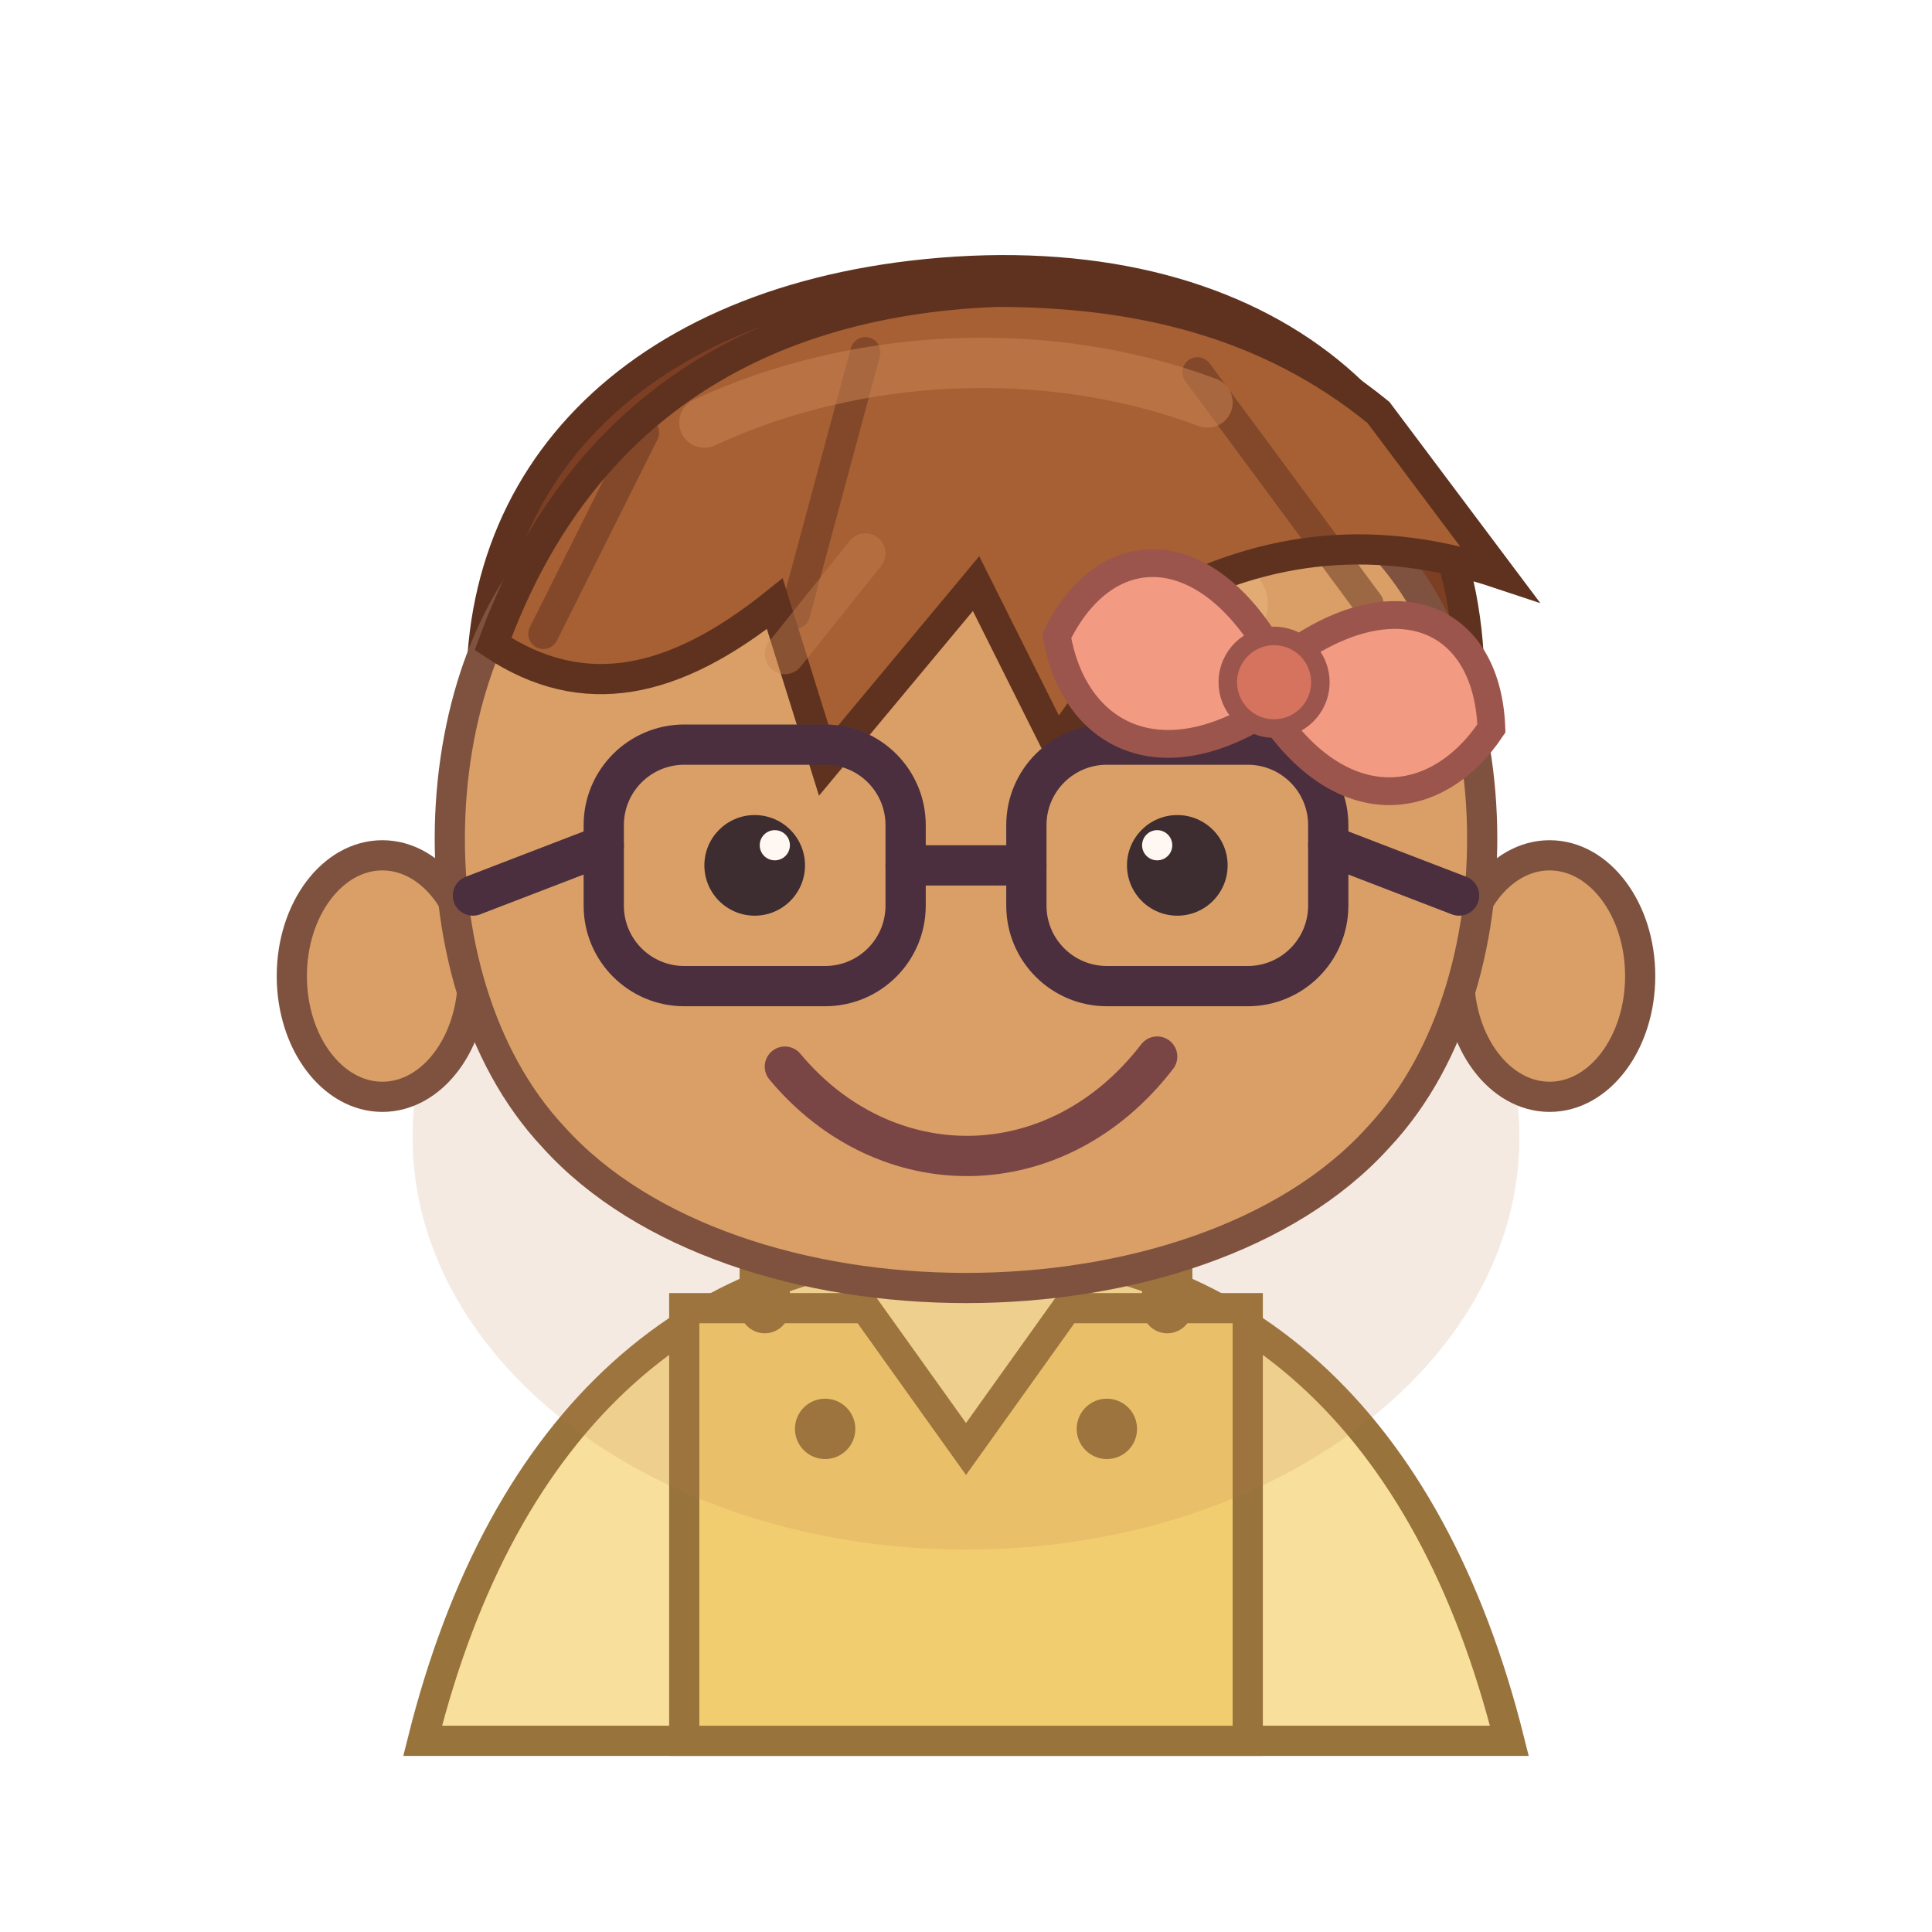
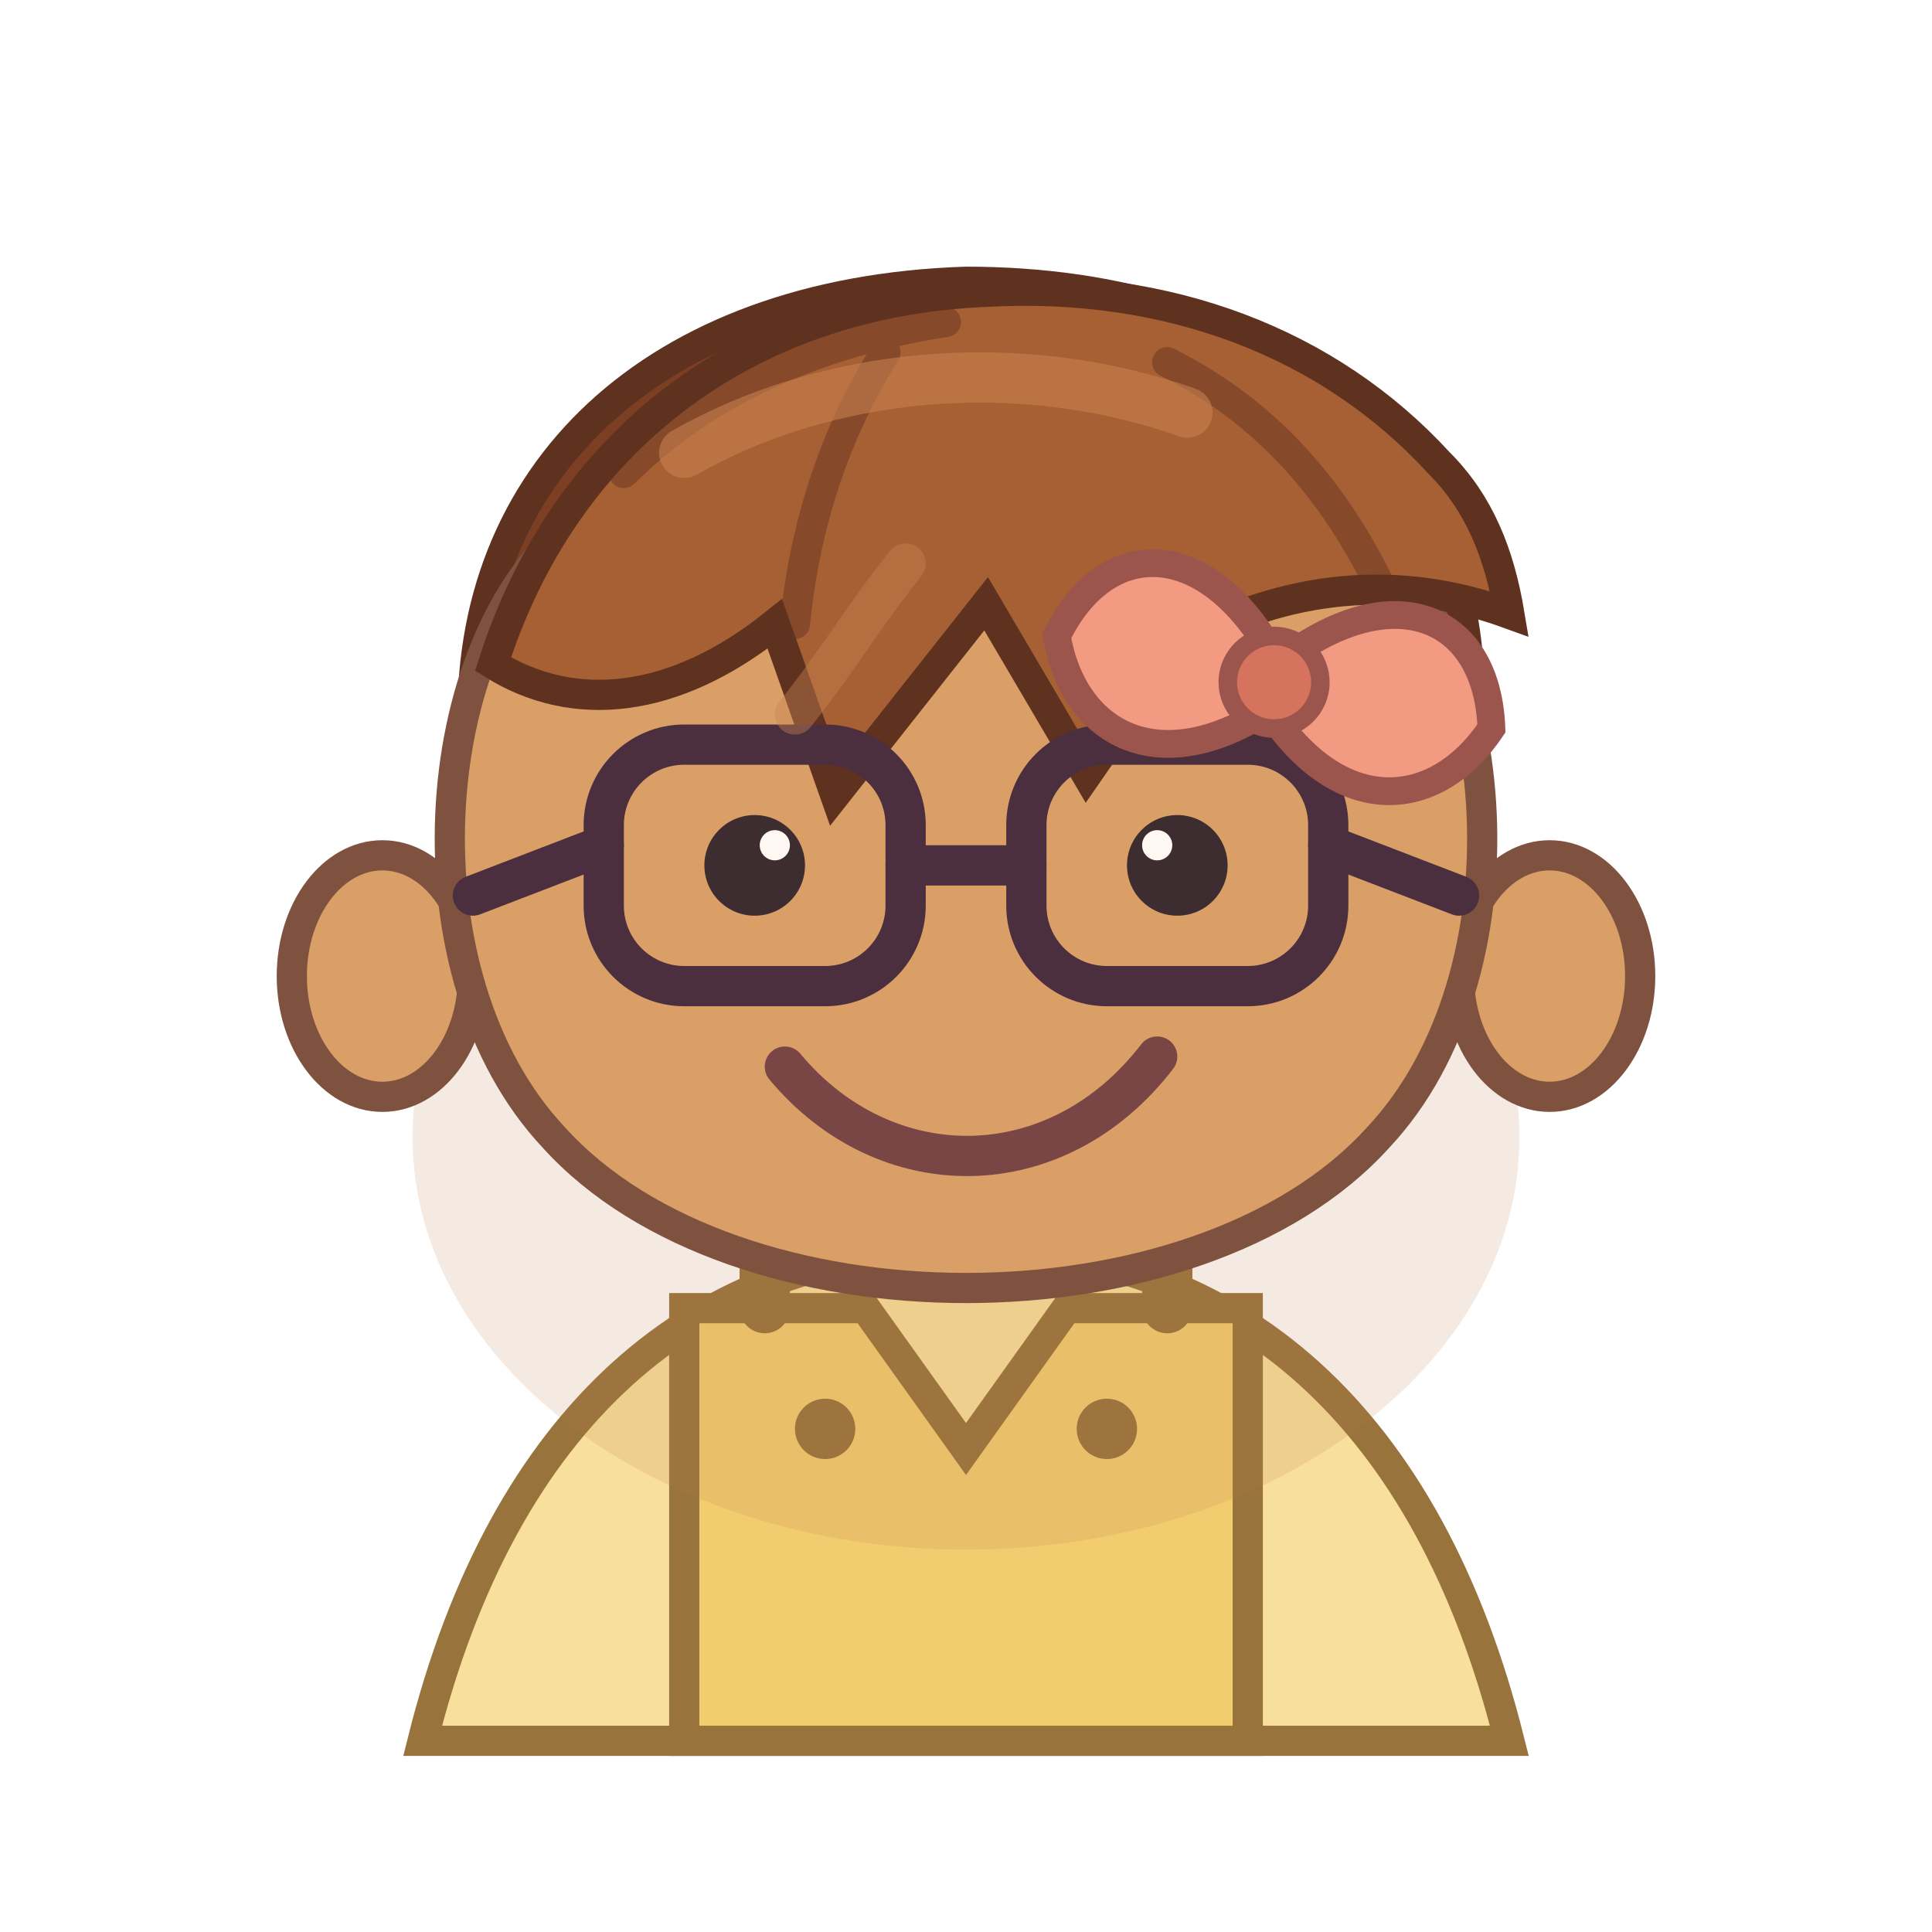
<svg xmlns="http://www.w3.org/2000/svg" viewBox="0 0 192 192" width="192" height="192" role="img" aria-label="HomeOps Avatar V2 sample">
  <g id="avatar-v2-layer-back-hair">
-     <path data-hair-style="shortMessy" d="M48 72c-2-25 16-43 47-45 32-2 52 16 51 43-11-7-23-8-36-5-18 4-35 3-51-5-5 3-9 7-11 12z" fill="#7d3f24" stroke="#5f321f" stroke-width="3" />
+     <path data-hair-style="shortMessy" d="M47 73c-1-26 18-44 49-45 31 0 51 17 50 43-10-6-22-8-35-5-18 4-35 2-50-6-6 3-11 8-14 13z" fill="#7d3f24" stroke="#5f321f" stroke-width="3" />
  </g>
  <g id="avatar-v2-layer-shirt">
    <path data-clothing-asset="overall" d="M42 173c8-32 27-49 54-49s46 17 54 49z" fill="#f8df9b" stroke="#98733b" stroke-width="3" />
    <path d="M68 173v-43h18l10 14 10-14h18v43z" fill="#f2cd70" stroke="#98733b" stroke-width="3" />
    <path d="M76 130v-12M116 130v-12" stroke="#98733b" stroke-width="5" stroke-linecap="round" />
    <circle cx="82" cy="142" r="3" fill="#98733b" />
    <circle cx="110" cy="142" r="3" fill="#98733b" />
  </g>
  <g id="avatar-v2-layer-base">
    <ellipse cx="96" cy="113" rx="55" ry="41" fill="#b97845" opacity="0.16" />
    <ellipse data-anatomy="ear-left" cx="38" cy="97" rx="9" ry="12" fill="#d99f67" stroke="#7f523f" stroke-width="3" />
    <ellipse data-anatomy="ear-right" cx="154" cy="97" rx="9" ry="12" fill="#d99f67" stroke="#7f523f" stroke-width="3" />
    <path data-anatomy="head-wide" d="M57 52C75 38 117 38 135 52C150 64 152 97 137 113C119 133 73 133 55 113C40 97 42 64 57 52z" fill="#d99f67" stroke="#7f523f" stroke-width="3" />
    <path d="M58 62c17-17 45-21 64-2" fill="none" stroke="#efbd87" stroke-width="8" stroke-linecap="round" opacity="0.4" />
    <circle cx="75" cy="86" r="5" fill="#3d2c30" />
    <circle cx="117" cy="86" r="5" fill="#3d2c30" />
    <circle cx="77" cy="84" r="1.5" fill="#fff8f2" />
    <circle cx="115" cy="84" r="1.5" fill="#fff8f2" />
    <path d="M78 106c10 12 27 12 37-1" fill="none" stroke="#7a4545" stroke-width="4" stroke-linecap="round" />
  </g>
  <g id="avatar-v2-layer-front-hair">
-     <path d="M49 64c8-22 25-34 50-35 14 0 27 3 38 12l12 16c-12-4-23-3-34 3l-10 14-8-16-15 18-5-16c-10 8-19 10-28 4z" fill="#a75f34" stroke="#5f321f" stroke-width="3" />
-     <path d="M64 43l-10 20M86 35l-7 26M119 37l17 23" fill="none" stroke="#5f321f" stroke-width="3" stroke-linecap="round" opacity="0.5" />
+     <path data-hair-style="shortMessy" d="M49 66c7-22 25-36 49-37 18-1 34 5 45 17 4 4 6 9 7 15-11-4-22-3-33 3l-9 13-10-17-15 19-6-17c-10 8-20 9-28 4z" fill="#a75f34" stroke="#5f321f" stroke-width="3" />
+     <path d="M62 47c8-8 19-13 32-15M88 35c-5 8-8 17-9 27M116 36c10 5 17 13 22 24" fill="none" stroke="#5f321f" stroke-width="3" stroke-linecap="round" opacity="0.46" />
  </g>
  <g id="avatar-v2-layer-glasses" fill="none" stroke="#4b2f3f" stroke-width="4" stroke-linecap="round">
    <rect x="60" y="74" width="30" height="24" rx="8" />
    <rect x="102" y="74" width="30" height="24" rx="8" />
    <path d="M90 86H102" />
    <path d="M60 84L47 89M132 84L145 89" />
  </g>
  <g id="avatar-v2-layer-hair-highlights">
-     <path d="M70 42c15-7 34-8 50-2" fill="none" stroke="#c98250" stroke-width="5" stroke-linecap="round" opacity="0.55" />
-     <path d="M86 55l-8 10" fill="none" stroke="#c98250" stroke-width="4" stroke-linecap="round" opacity="0.4" />
+     <path data-hair-highlight="shortMessy" d="M68 45c14-8 33-10 50-4" fill="none" stroke="#c98250" stroke-width="5" stroke-linecap="round" opacity="0.58" />
+     <path data-hair-highlight="shortMessy" d="M90 56c-4 5-7 10-11 15" fill="none" stroke="#c98250" stroke-width="4" stroke-linecap="round" opacity="0.42" />
  </g>
  <g id="avatar-v2-layer-accessory" data-avatar-mount="hairRight" transform="translate(127 66) rotate(12) scale(0.92)">
    <path data-accessory-asset="bow" d="M0 0c-10-12-21-10-24 2 4 10 14 13 24 3 10 10 20 7 24-3-3-12-14-14-24-2z" fill="#f29a82" stroke="#9c554c" stroke-width="3" />
    <circle cx="0" cy="2" r="5" fill="#d6735f" stroke="#9c554c" stroke-width="2" />
  </g>
</svg>
